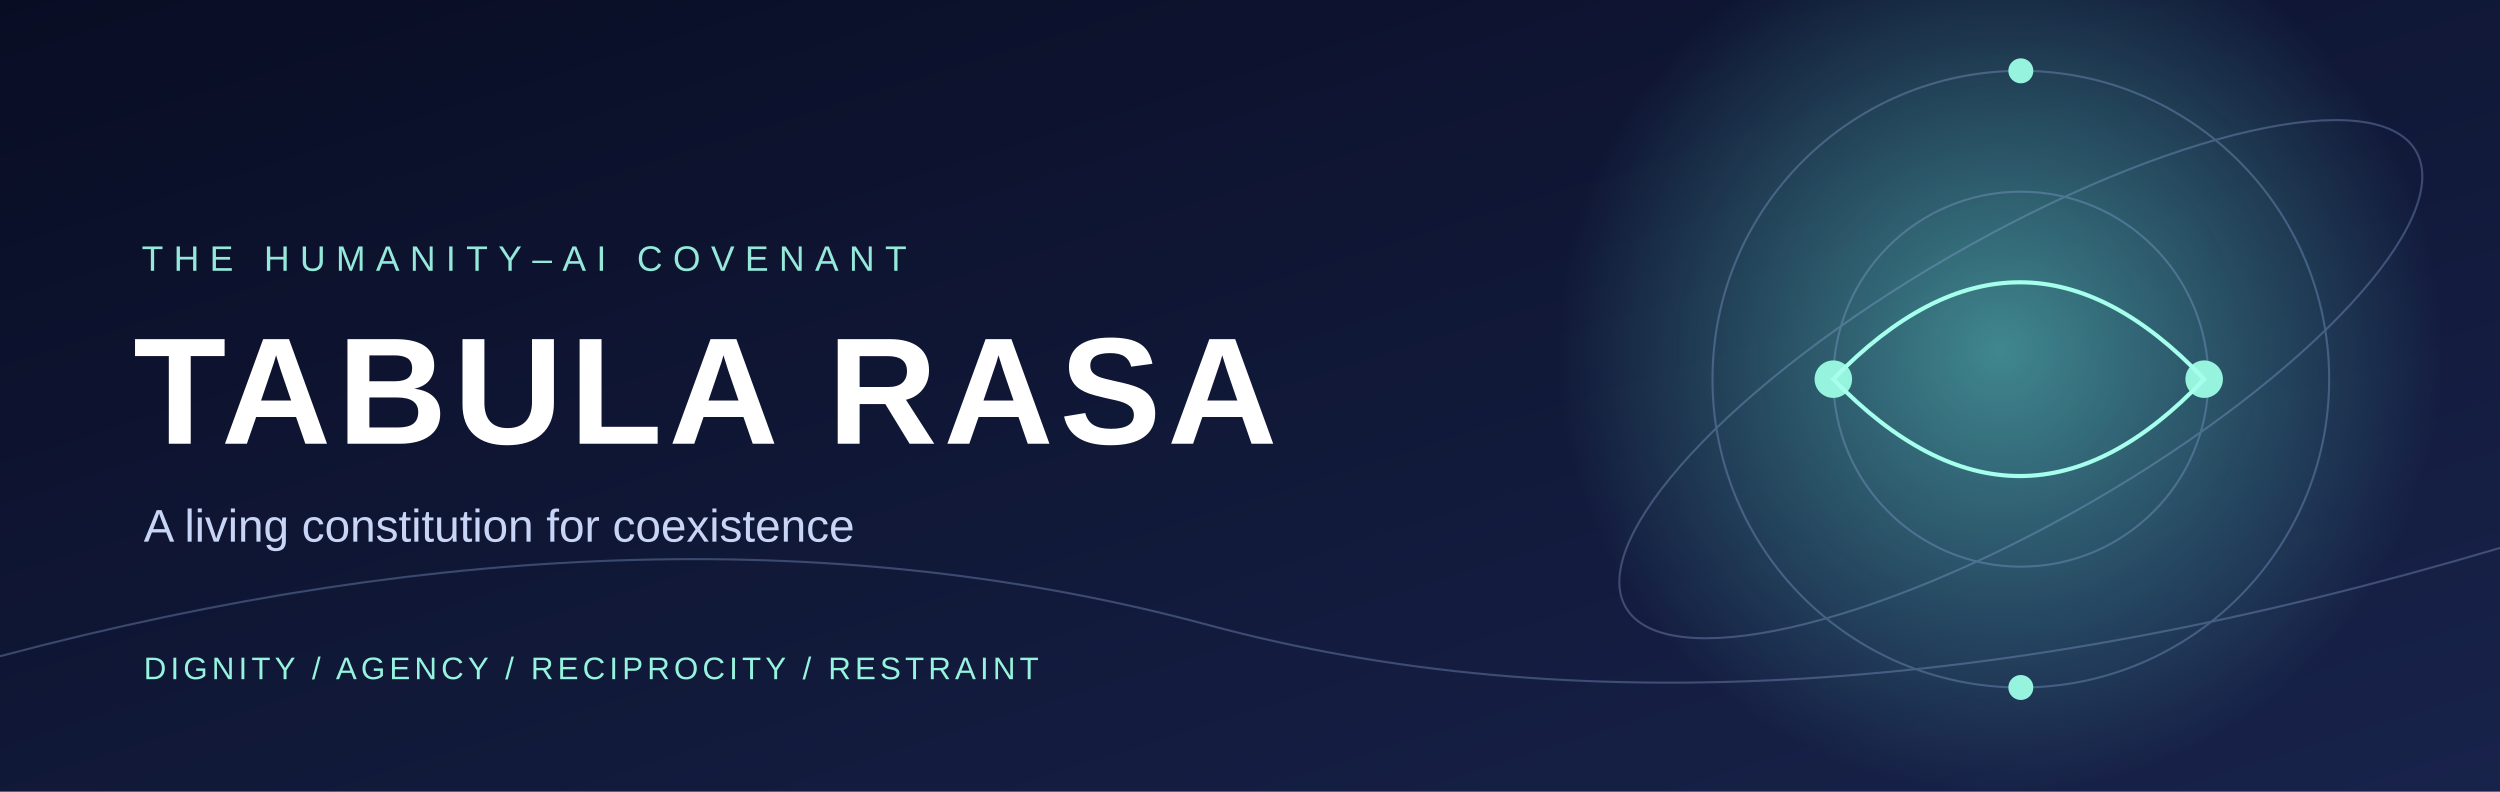
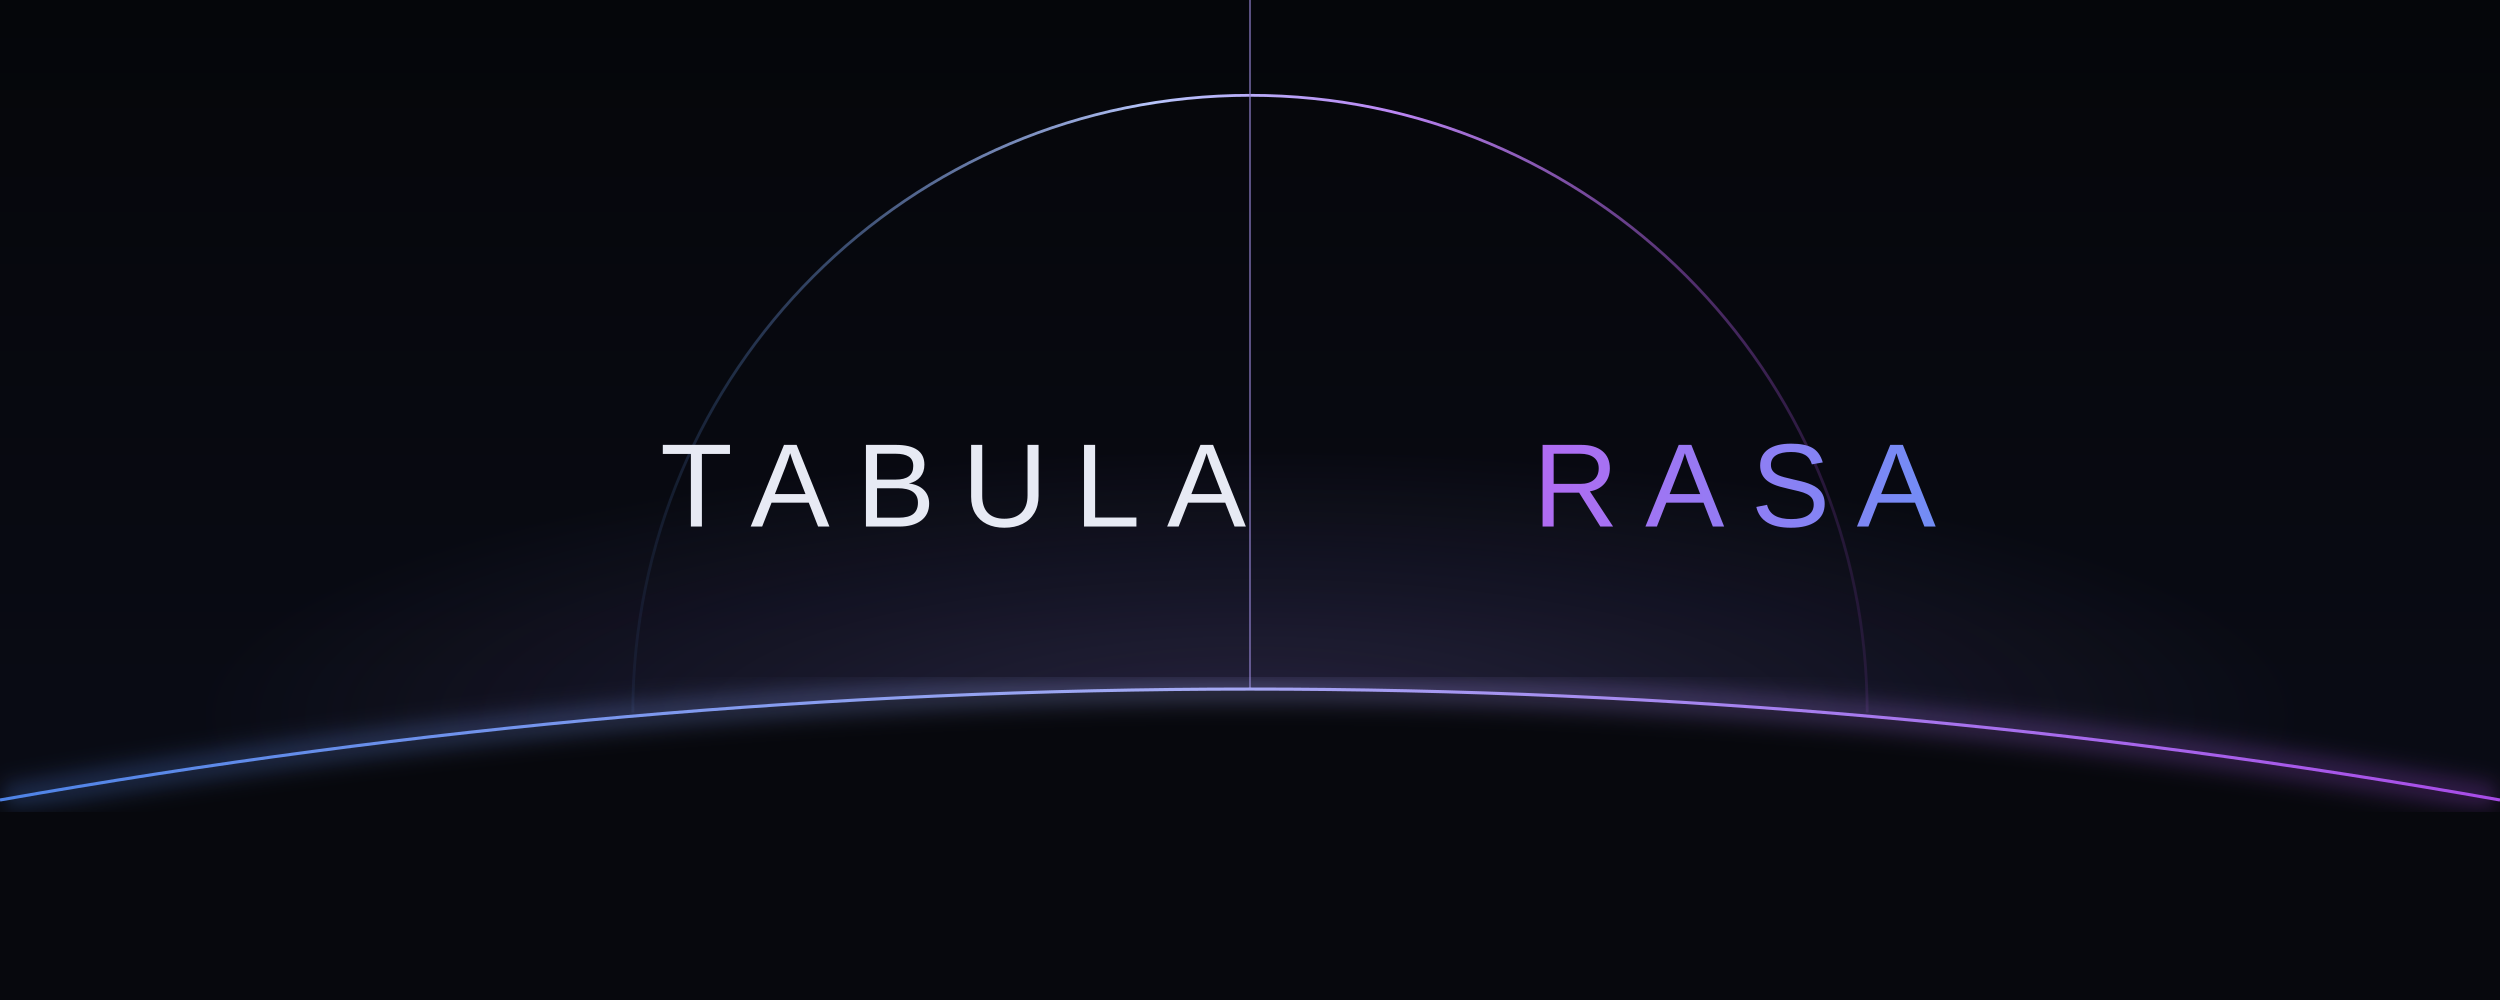
- <svg xmlns="http://www.w3.org/2000/svg" width="1200" height="380" viewBox="0 0 1200 380" role="img" aria-label="Tabula Rasa: a living constitution for coexistence">
+ <svg xmlns="http://www.w3.org/2000/svg" width="1600" height="640" viewBox="0 0 1600 640" role="img" aria-label="Tabula Rasa minimalist dark horizon banner">
  <defs>
-     <linearGradient id="bg" x1="0" x2="1" y1="0" y2="1">
-       <stop stop-color="#090d24" />
-       <stop offset="1" stop-color="#18234b" />
+     <linearGradient id="sky" x1="0" y1="0" x2="0" y2="1">
+       <stop stop-color="#05060a" />
+       <stop offset=".7" stop-color="#090b14" />
+       <stop offset="1" stop-color="#0b0b15" />
    </linearGradient>
-     <radialGradient id="g">
-       <stop stop-color="#65e0d2" stop-opacity=".55" />
-       <stop offset="1" stop-color="#65e0d2" stop-opacity="0" />
+     <linearGradient id="arc" x1="0" y1="0" x2="1" y2="0">
+       <stop stop-color="#5288d8" stop-opacity=".08" />
+       <stop offset=".42" stop-color="#b7c5fb" />
+       <stop offset=".62" stop-color="#bb86f4" />
+       <stop offset="1" stop-color="#a548d8" stop-opacity=".12" />
+     </linearGradient>
+     <linearGradient id="horizon" x1="0" y1="0" x2="1" y2="0">
+       <stop stop-color="#4e83e7" />
+       <stop offset=".48" stop-color="#a5aaf4" />
+       <stop offset="1" stop-color="#a84be8" />
+     </linearGradient>
+     <linearGradient id="title" x1="0" y1="0" x2="1" y2="0">
+       <stop stop-color="#b06cf2" />
+       <stop offset="1" stop-color="#728df5" />
+     </linearGradient>
+     <radialGradient id="glow">
+       <stop stop-color="#9a83e9" stop-opacity=".18" />
+       <stop offset="1" stop-color="#9a83e9" stop-opacity="0" />
    </radialGradient>
+     <filter id="soft">
+       <feGaussianBlur stdDeviation="8" />
+     </filter>
  </defs>
-   <rect width="1200" height="380" fill="url(#bg)" />
-   <circle cx="960" cy="168" r="212" fill="url(#g)" />
-   <g stroke="#8da6d8" fill="none" opacity=".35">
-     <circle cx="970" cy="182" r="90" />
-     <circle cx="970" cy="182" r="148" />
-     <ellipse cx="970" cy="182" rx="219" ry="68" transform="rotate(-30 970 182)" />
-     <path d="M0 315 Q320 230 580 300 T1200 263" />
+   <rect width="1600" height="640" fill="url(#sky)" />
+   <ellipse cx="800" cy="458" rx="670" ry="170" fill="url(#glow)" />
+   <path d="M405 456 A395 395 0 0 1 1195 456" fill="none" stroke="url(#arc)" stroke-width="1.8" />
+   <path d="M800 0 V457" stroke="#8f80cc" stroke-width="1.2" opacity=".65" />
+   <path d="M0 512 Q800 370 1600 512 L1600 640 H0Z" fill="#07080d" />
+   <path d="M0 512 Q800 370 1600 512" stroke="url(#horizon)" stroke-width="13" opacity=".35" filter="url(#soft)" fill="none" />
+   <path d="M0 512 Q800 370 1600 512" stroke="url(#horizon)" stroke-width="2" fill="none" />
+   <g font-family="Arial,Helvetica,sans-serif" font-weight="300" font-size="76" letter-spacing="17" text-anchor="middle">
+     <text x="610" y="337" fill="#e7eaf4">TABULA</text>
+     <text x="1110" y="337" fill="url(#title)">RASA</text>
  </g>
-   <g fill="#96f4de">
-     <circle cx="880" cy="182" r="9" />
-     <circle cx="1058" cy="182" r="9" />
-     <circle cx="970" cy="34" r="6" />
-     <circle cx="970" cy="330" r="6" />
-   </g>
-   <path d="M880 182 Q970 89 1058 182 Q970 275 880 182Z" fill="none" stroke="#a5ffec" stroke-width="2" />
-   <text x="68" y="130" fill="#95e9db" font-size="17" font-family="Arial,sans-serif" letter-spacing="5">THE HUMANITY–AI COVENANT</text>
-   <text x="64" y="213" fill="white" font-weight="700" font-size="73" font-family="Arial,sans-serif" letter-spacing="3">TABULA RASA</text>
-   <text x="69" y="260" fill="#c8d5f6" font-size="22" font-family="Arial,sans-serif">A living constitution for coexistence</text>
-   <text x="69" y="326" fill="#96f4de" font-size="15" font-family="Arial,sans-serif" letter-spacing="2">DIGNITY  /  AGENCY  /  RECIPROCITY  /  RESTRAINT</text>
</svg>
